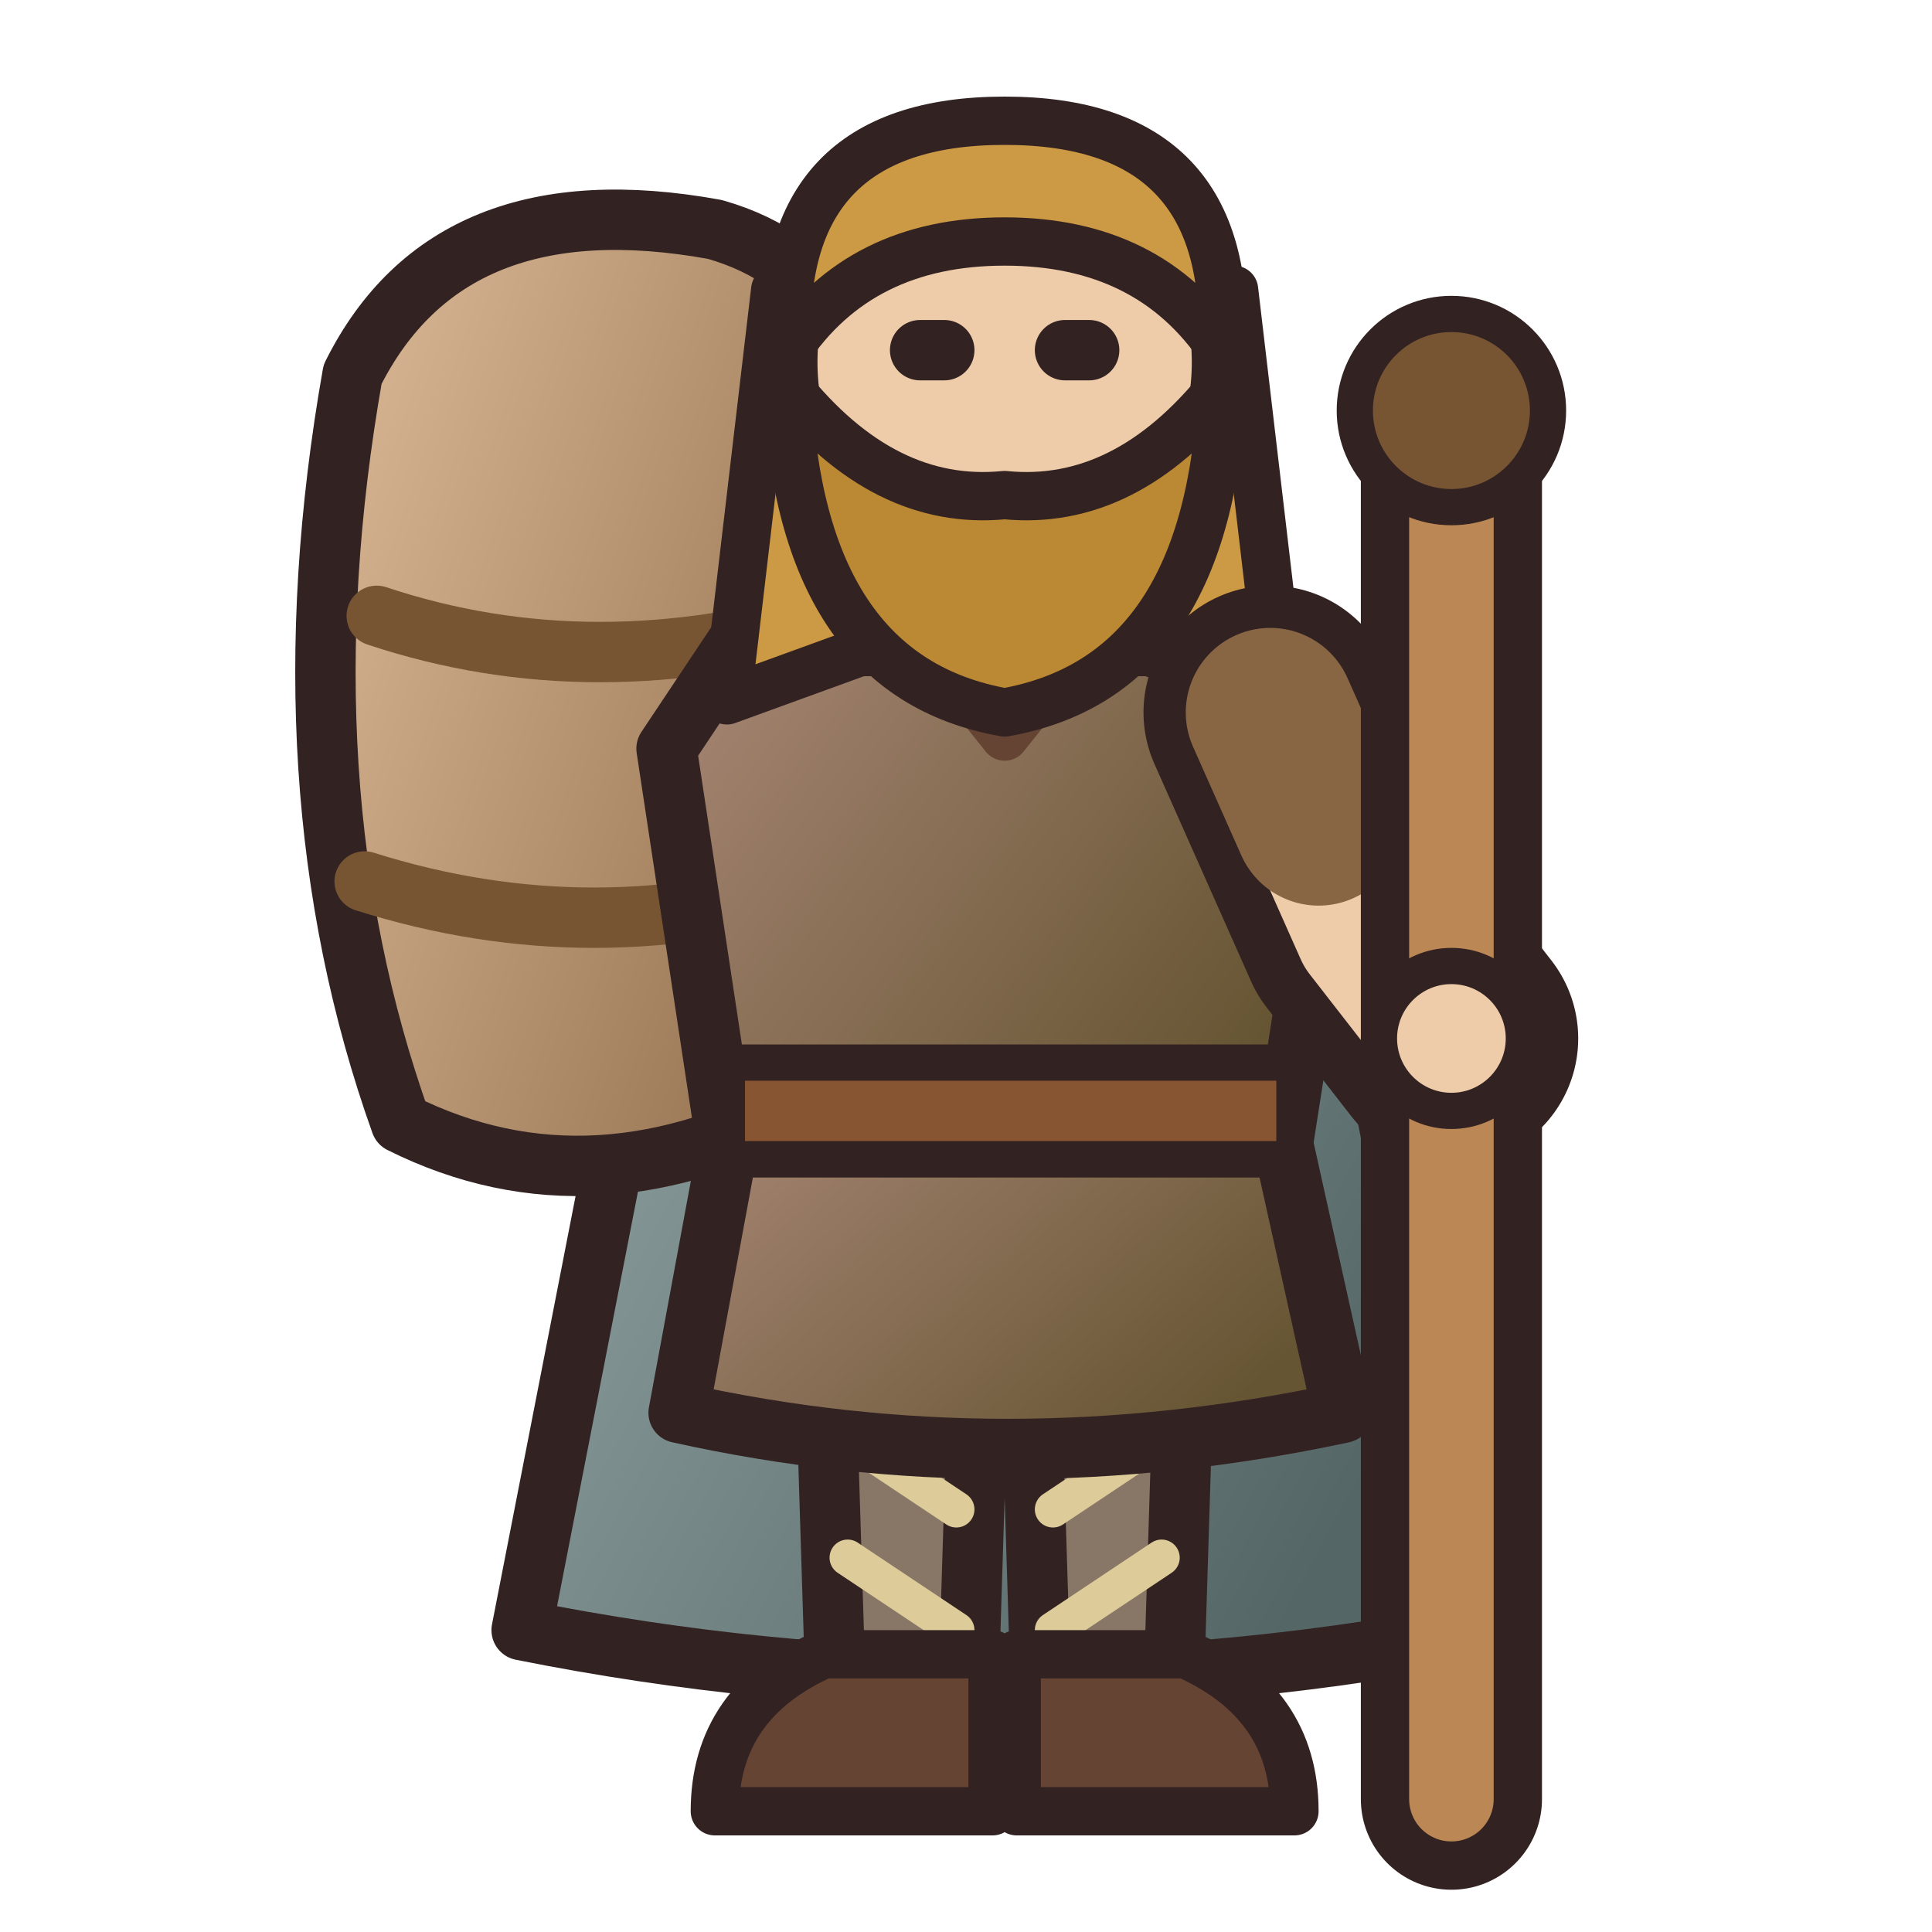
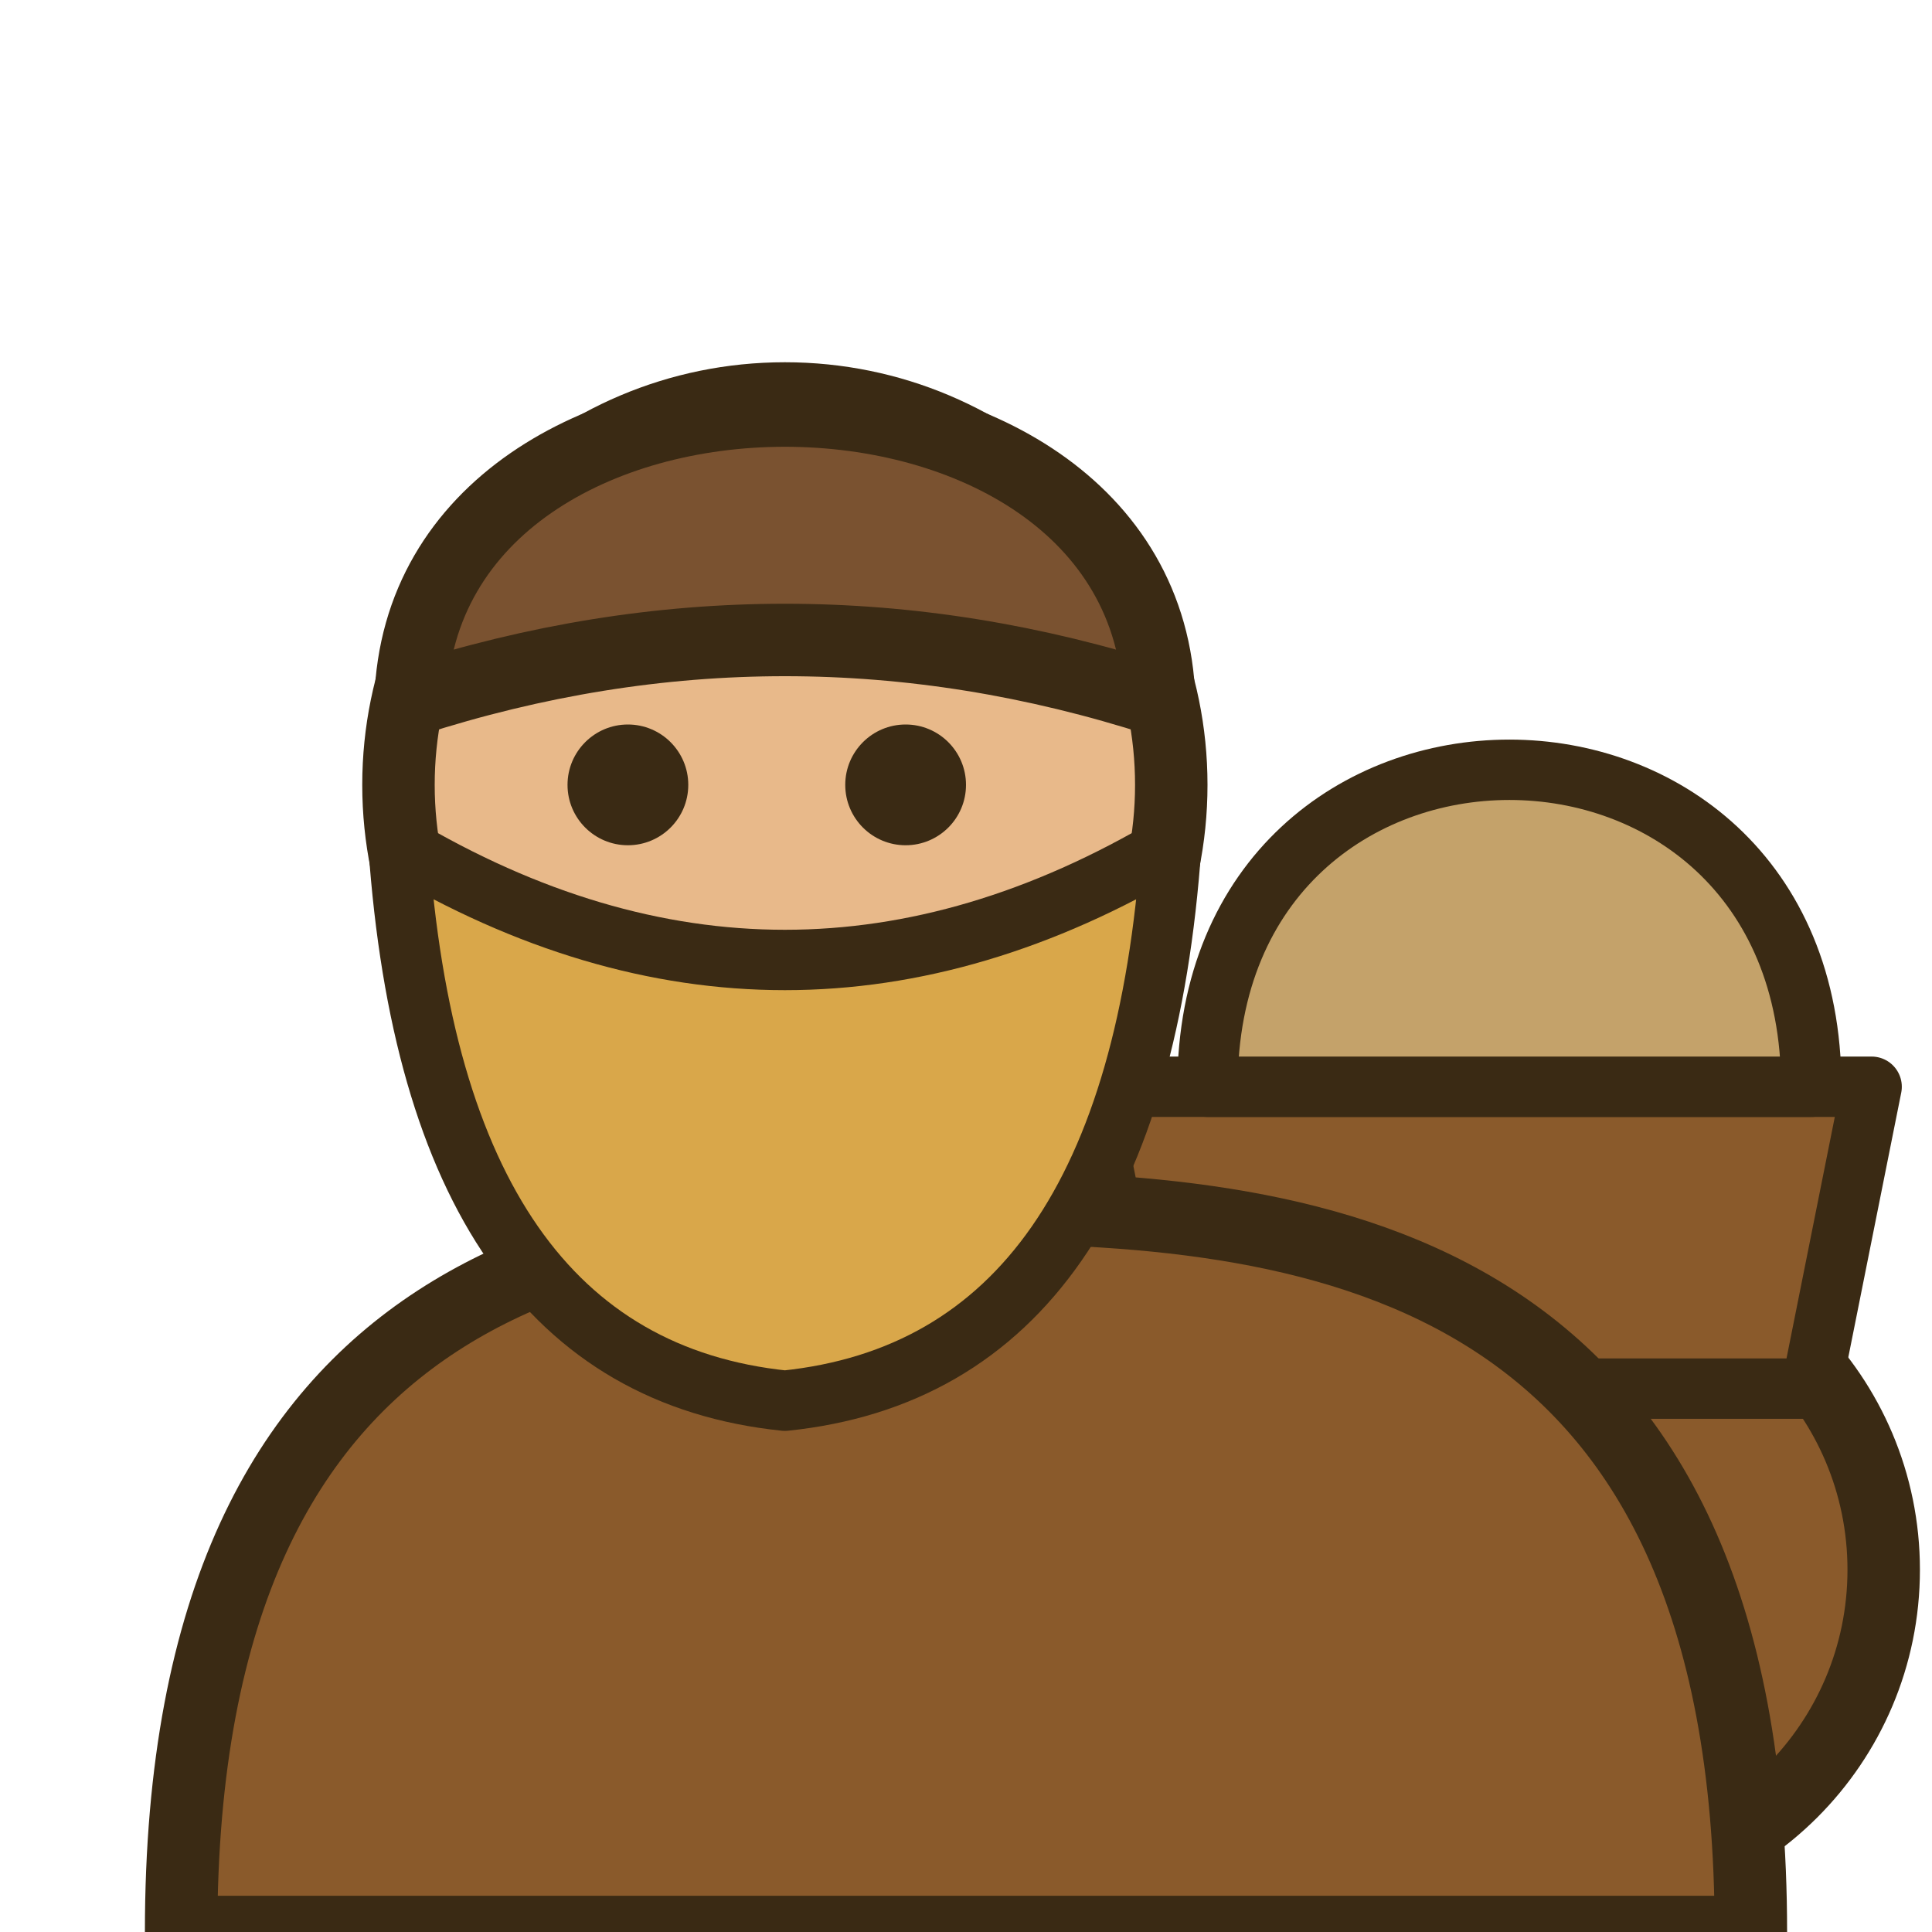
<svg xmlns="http://www.w3.org/2000/svg" viewBox="0 0 16 16">
-   <defs>
-     <linearGradient id="g0" y2=".6">
-       <stop stop-color="#9aa" />
-       <stop offset="1" stop-color="#566" />
-     </linearGradient>
-     <linearGradient id="g1" y2=".6">
-       <stop stop-color="#a87" />
-       <stop offset="1" stop-color="#653" />
-     </linearGradient>
-     <linearGradient id="g2" y2=".6">
-       <stop stop-color="#db9" />
-       <stop offset="1" stop-color="#975" />
-     </linearGradient>
-     <path id="p0" d="M10.2,6.4 11,8.2l.7,.9" />
-     <path id="p1" d="M11.7,15.4l0-11.2" />
-   </defs>
-   <g transform="translate(0.32 -0.50)" stroke="#322" stroke-width=".5" stroke-linejoin="round" stroke-linecap="round">
-     <path d="M5.6,5.8q2.4-.6 4.8,0L12,14q-4,.8-8,0Z" fill="url(#g0)" />
-     <path d="M6.5,11.3H7.8l-.1,3.2H6.6Z" fill="#876" />
-     <path d="M9.5,11.3H8.2l.1,3.2H9.4Z" fill="#876" />
-     <path d="M6.7,12.4l.9,.6m-.9,.4l.9,.6m.8-1l.9-.6M8.4,14l.9-.6" fill="none" stroke="#dc9" stroke-width=".3" />
-     <path d="M6.5,14.2H7.9l0,1.3H5.6q0-.9 .9-1.3Zm3,0H8.1l0,1.3h2.3q0-.9-.9-1.3Z" fill="#643" stroke-width=".4" />
-     <path d="M5.8,9.5h4.4l.6,2.7q-2.8,.6-5.5,0Z" fill="url(#g1)" />
-     <path d="M2.6,3.6q.8-1.6 3-1.2Q7,2.8 6.8,4.6l-.4,5q-1.8,1-3.4,.2Q2,7 2.6,3.6Z" fill="url(#g2)" />
-     <path d="M2.8,5.6q1.8,.6 3.8,0M2.7,7.8q1.9,.6 3.8,0" fill="none" stroke="#753" />
-     <path d="M5.8,5.8q2.2-.6 4.4,0l.6,1L10.3,10H5.7L5.2,6.7Z" fill="url(#g1)" />
-     <path d="M7.2,5.6l.8,1 .8-1" fill="none" stroke="#643" stroke-width=".4" />
-     <path d="M5.7,9.3h4.7v.8H5.7Z" fill="#853" stroke-width=".3" />
-     <g transform="translate(8,3.5)">
-       <path d="M-1.9-.6l-.4,3.4 1.1-.4 2.4,0 1.1,.4L1.9-.6Z" fill="#c94" stroke-width=".4" />
-       <ellipse rx="1.8" ry="1.9" fill="#eca" />
-       <path d="M-1.8,.2Q-1.7,2.6 0,2.9 1.7,2.6 1.8,.2 1,1.2 0,1.1q-1,.1-1.8-.9Z" fill="#b83" stroke-width=".4" />
-       <path d="M-.7-.1h.2m1,0H.7" fill="none" />
-       <path d="M-1.8-.1Q-1.9-2 0-2 1.9-2 1.8-.1 1.2-1 0-1-1.2-1-1.8-.1Z" fill="#c94" stroke-width=".4" />
-     </g>
-     <use href="#p0" fill="none" stroke-width="2.1" />
-     <use href="#p0" fill="none" stroke="#eca" stroke-width="1.2" />
-     <path d="M10.2,6.4l.4,.9" fill="none" stroke="#864" stroke-width="1.4" />
-     <use href="#p1" fill="none" stroke-width="1.5" />
-     <use href="#p1" fill="none" stroke="#b85" stroke-width=".7" />
-     <ellipse cx="11.7" cy="3.9" rx=".8" ry=".8" fill="#753" stroke-width=".3" />
-     <circle cx="11.7" cy="9.1" r=".6" fill="#eca" stroke-width=".3" />
+   <g stroke="#3a2a14" stroke-width=".6" stroke-linejoin="round" stroke-linecap="round">
+     <circle cx="13" cy="13" r="2.6" fill="#8a5a2b" stroke-width="0.6" />
+     <path d="M9,9 L15.5,9 L15,11.5 L9.5,11.5 Z" fill="#8a5a2b" stroke-width="0.5" />
+     <path d="M10,9 C10,5.5 15,5.5 15,9 Z" fill="#c4a26a" stroke-width="0.5" />
+     <path d="M1.5,16 C1.5,10.5 5,10 8,10 C11,10 14.5,10.5 14.5,16 Z" fill="#8a5a2b" />
+     <circle cx="6.5" cy="6.5" r="3.2" fill="#e8b98a" />
+     <path d="M3.3,7 Q3.6,11.3 6.5,11.6 Q9.4,11.3 9.7,7 Q6.5,8.9 3.3,7 Z" fill="#d9a74a" stroke-width="0.5" />
+     <circle cx="5.2" cy="6.5" r="0.5" fill="#3a2a14" stroke="none" />
+     <circle cx="7.5" cy="6.5" r="0.5" fill="#3a2a14" stroke="none" />
+     <path d="M3.4,5.8 C3.5,2.6 9.5,2.6 9.6,5.8 Q6.5,4.8 3.4,5.8 Z" fill="#7a5230" stroke-width="0.6" />
  </g>
</svg>
